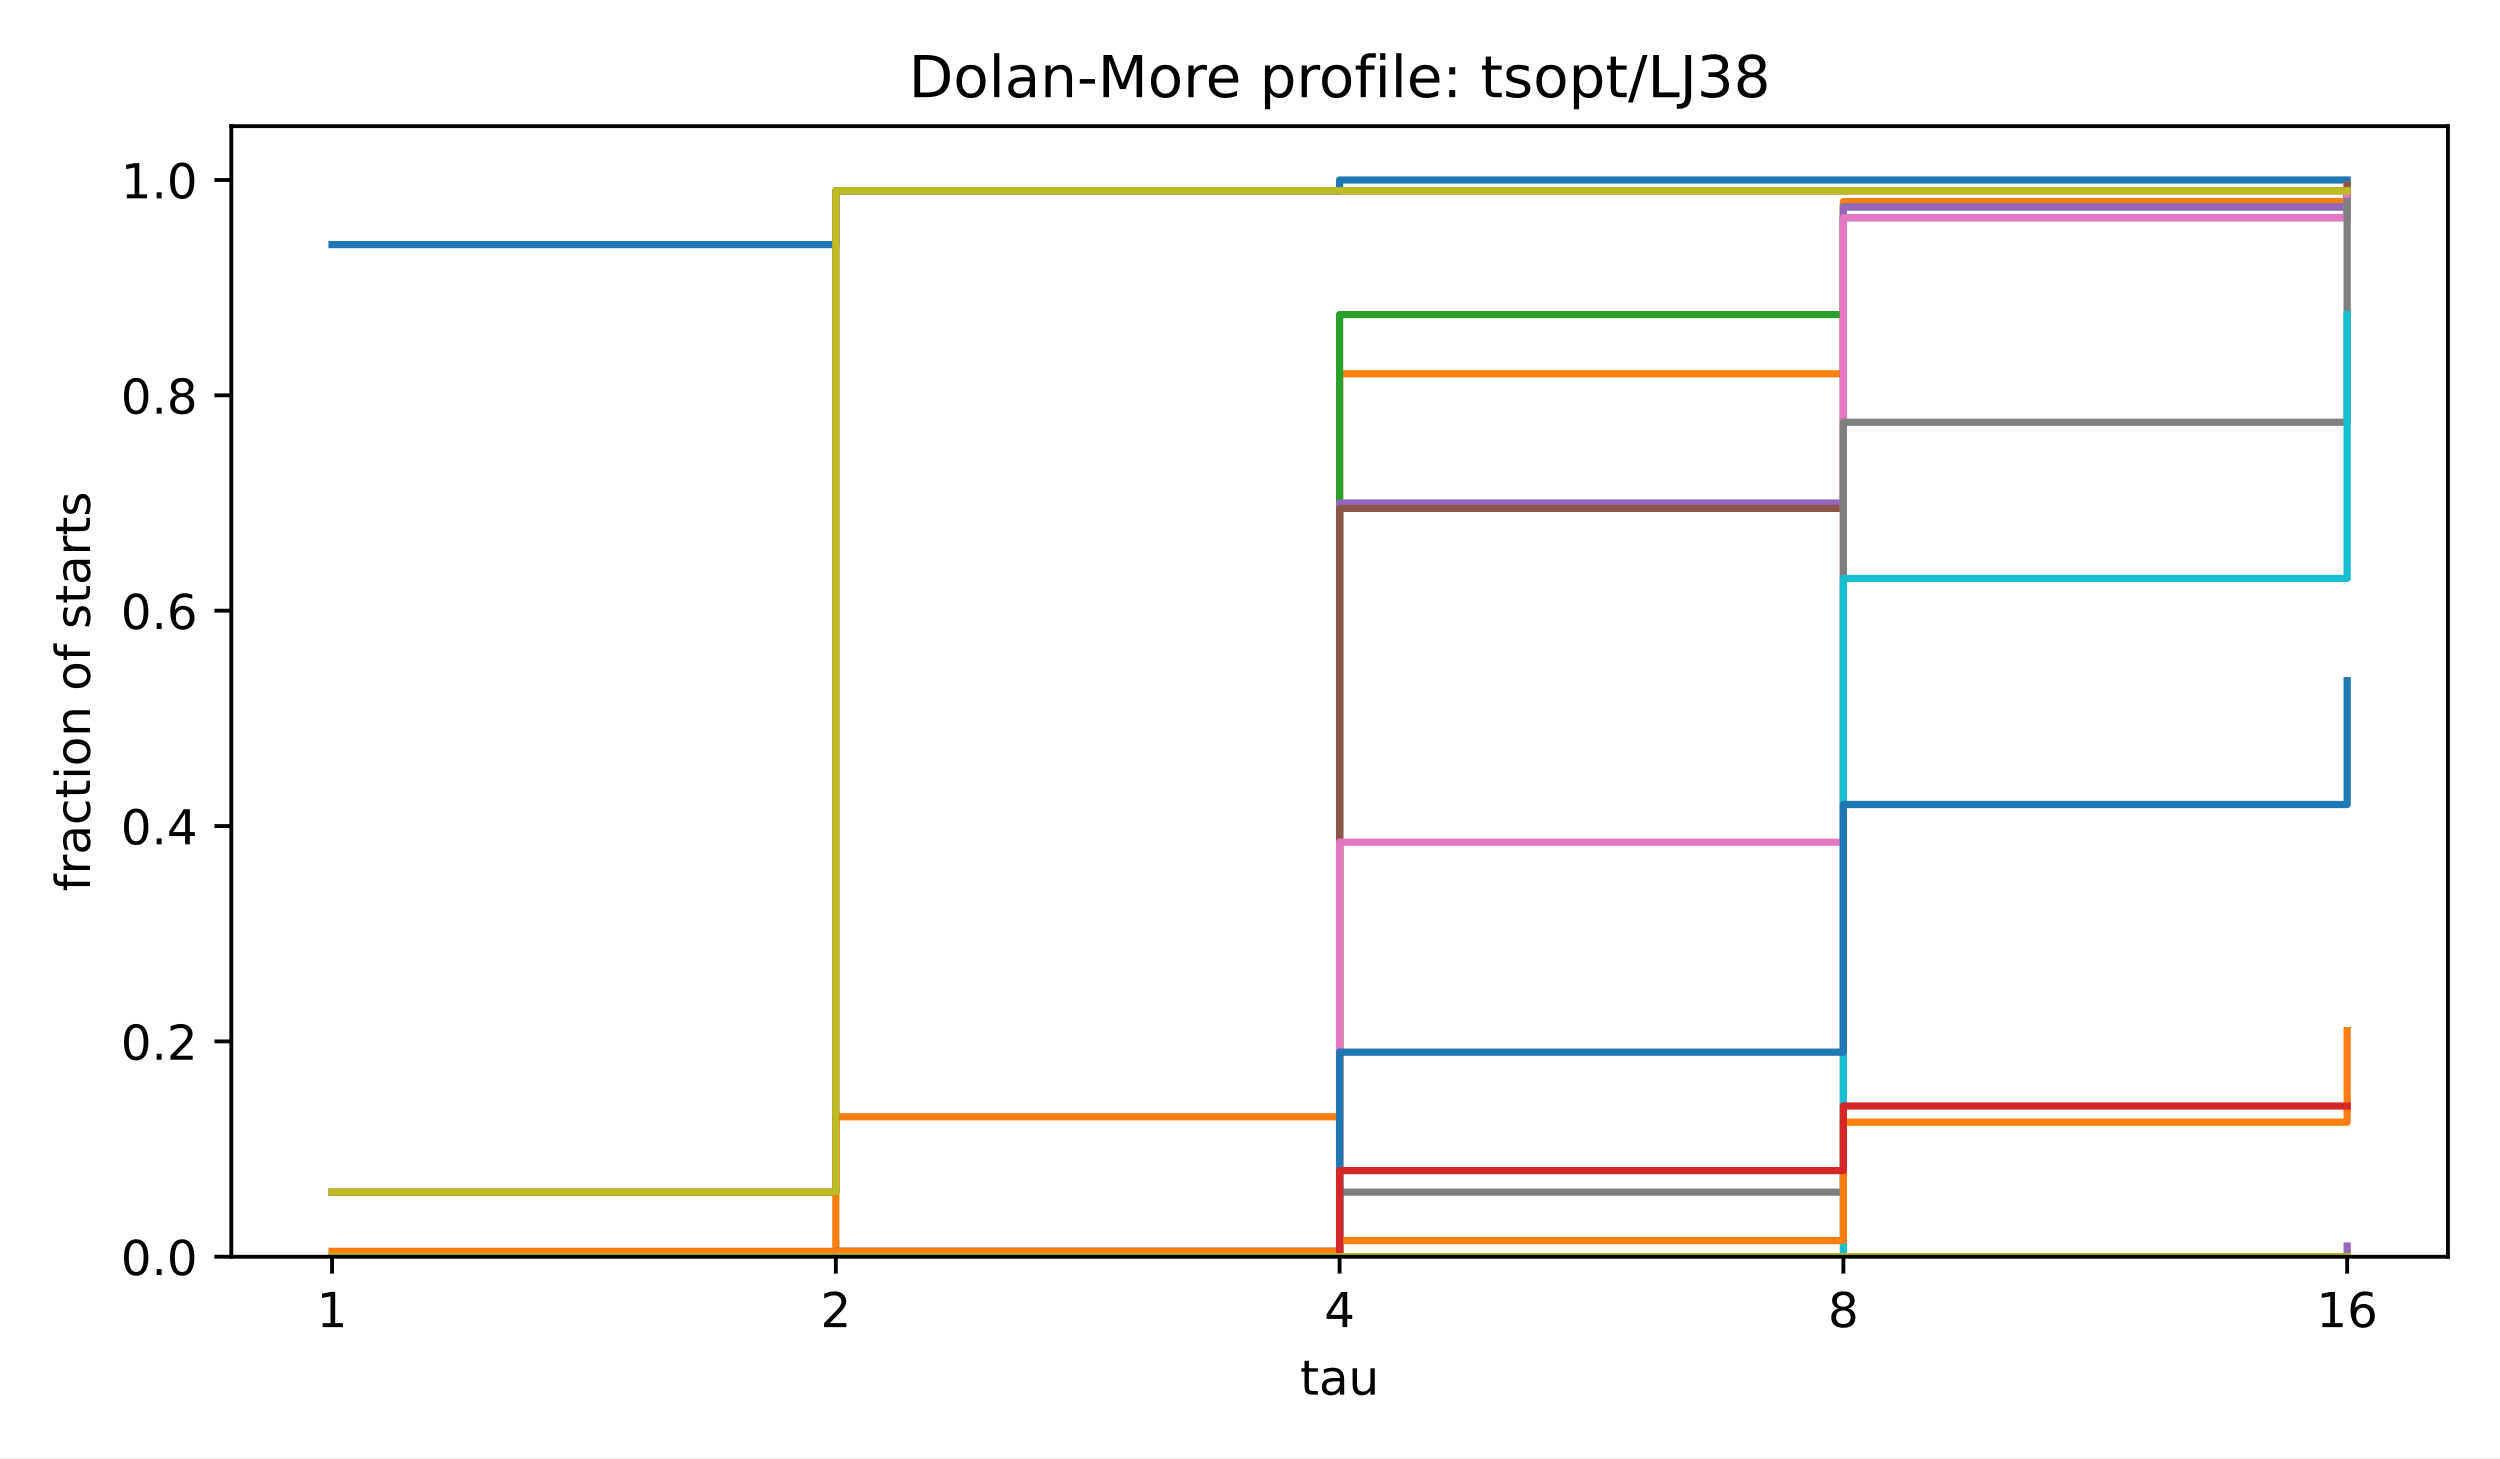
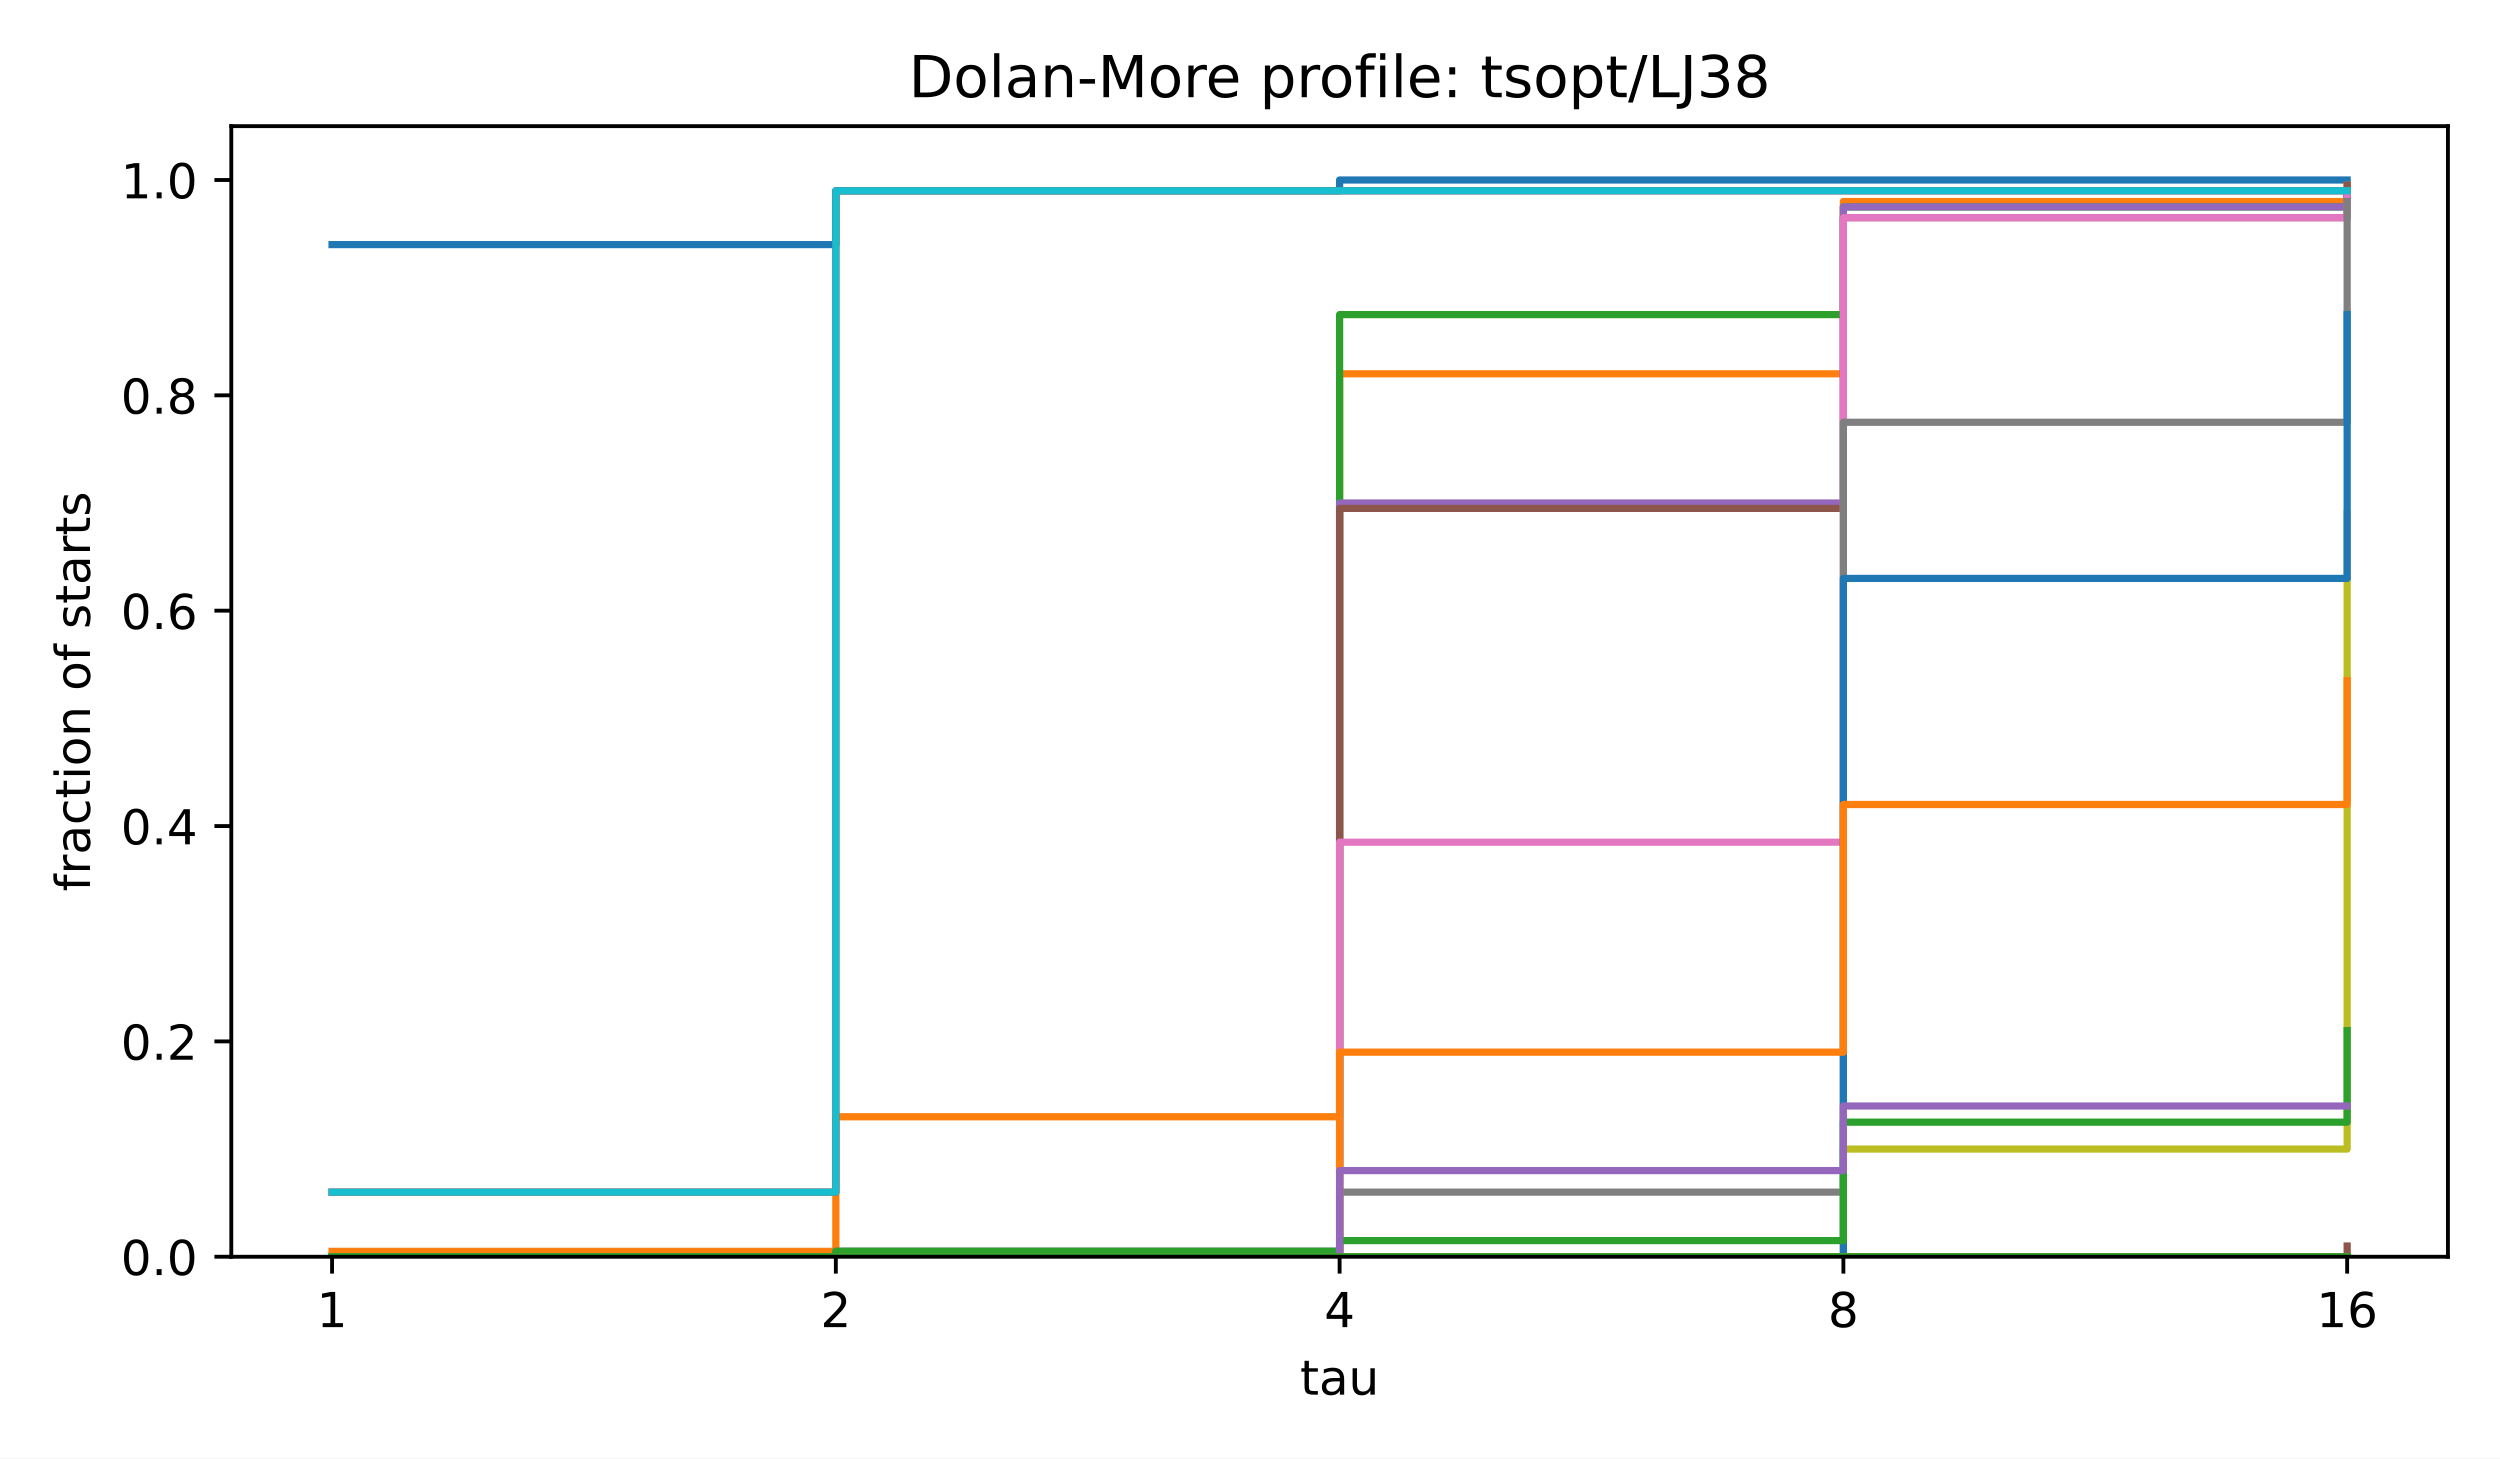
<svg xmlns="http://www.w3.org/2000/svg" xmlns:xlink="http://www.w3.org/1999/xlink" width="518.4pt" height="302.4pt" viewBox="0 0 518.4 302.4" version="1.1">
  <defs>
    <style type="text/css">*{stroke-linejoin: round; stroke-linecap: butt}</style>
  </defs>
  <g id="figure_1">
    <g id="patch_1">
      <path d="M 0 302.4  L 518.4 302.4  L 518.4 0  L 0 0  z " style="fill: #ffffff" />
    </g>
    <g id="axes_1">
      <g id="patch_2">
        <path d="M 47.962 260.6  L 507.6 260.6  L 507.6 26.16  L 47.962 26.16  z " style="fill: #ffffff" />
      </g>
      <g id="matplotlib.axis_1">
        <g id="xtick_1">
          <g id="line2d_1">
            <defs>
              <path id="m8ea4d47d77" d="M 0 0  L 0 3.5  " style="stroke: #000000; stroke-width: 0.8" />
            </defs>
            <g>
              <use xlink:href="#m8ea4d47d77" x="68.855" y="260.6" style="stroke: #000000; stroke-width: 0.8" />
            </g>
          </g>
          <g id="text_1">
            <text style="font-size: 10px; font-family: 'DejaVu Sans', 'Bitstream Vera Sans', 'Computer Modern Sans Serif', 'Lucida Grande', 'Verdana', 'Geneva', 'Lucid', 'Arial', 'Helvetica', 'Avant Garde', sans-serif; text-anchor: middle" x="68.855" y="275.198" transform="rotate(-0 68.85496 275.1977)">1</text>
          </g>
        </g>
        <g id="xtick_2">
          <g id="line2d_2">
            <g>
              <use xlink:href="#m8ea4d47d77" x="173.318" y="260.6" style="stroke: #000000; stroke-width: 0.8" />
            </g>
          </g>
          <g id="text_2">
            <text style="font-size: 10px; font-family: 'DejaVu Sans', 'Bitstream Vera Sans', 'Computer Modern Sans Serif', 'Lucida Grande', 'Verdana', 'Geneva', 'Lucid', 'Arial', 'Helvetica', 'Avant Garde', sans-serif; text-anchor: middle" x="173.318" y="275.198" transform="rotate(-0 173.3181 275.1977)">2</text>
          </g>
        </g>
        <g id="xtick_3">
          <g id="line2d_3">
            <g>
              <use xlink:href="#m8ea4d47d77" x="277.781" y="260.6" style="stroke: #000000; stroke-width: 0.8" />
            </g>
          </g>
          <g id="text_3">
            <text style="font-size: 10px; font-family: 'DejaVu Sans', 'Bitstream Vera Sans', 'Computer Modern Sans Serif', 'Lucida Grande', 'Verdana', 'Geneva', 'Lucid', 'Arial', 'Helvetica', 'Avant Garde', sans-serif; text-anchor: middle" x="277.781" y="275.198" transform="rotate(-0 277.7812 275.1977)">4</text>
          </g>
        </g>
        <g id="xtick_4">
          <g id="line2d_4">
            <g>
              <use xlink:href="#m8ea4d47d77" x="382.244" y="260.6" style="stroke: #000000; stroke-width: 0.8" />
            </g>
          </g>
          <g id="text_4">
            <text style="font-size: 10px; font-family: 'DejaVu Sans', 'Bitstream Vera Sans', 'Computer Modern Sans Serif', 'Lucida Grande', 'Verdana', 'Geneva', 'Lucid', 'Arial', 'Helvetica', 'Avant Garde', sans-serif; text-anchor: middle" x="382.244" y="275.198" transform="rotate(-0 382.2443 275.1977)">8</text>
          </g>
        </g>
        <g id="xtick_5">
          <g id="line2d_5">
            <g>
              <use xlink:href="#m8ea4d47d77" x="486.707" y="260.6" style="stroke: #000000; stroke-width: 0.8" />
            </g>
          </g>
          <g id="text_5">
            <text style="font-size: 10px; font-family: 'DejaVu Sans', 'Bitstream Vera Sans', 'Computer Modern Sans Serif', 'Lucida Grande', 'Verdana', 'Geneva', 'Lucid', 'Arial', 'Helvetica', 'Avant Garde', sans-serif; text-anchor: middle" x="486.707" y="275.198" transform="rotate(-0 486.7074 275.1977)">16</text>
          </g>
        </g>
        <g id="text_6">
          <text style="font-size: 10px; font-family: 'DejaVu Sans', 'Bitstream Vera Sans', 'Computer Modern Sans Serif', 'Lucida Grande', 'Verdana', 'Geneva', 'Lucid', 'Arial', 'Helvetica', 'Avant Garde', sans-serif; text-anchor: middle" x="277.781" y="289.198" transform="rotate(-0 277.7812 289.1977)">tau</text>
        </g>
      </g>
      <g id="matplotlib.axis_2">
        <g id="ytick_1">
          <g id="line2d_6">
            <defs>
              <path id="md659df78fa" d="M 0 0  L -3.5 0  " style="stroke: #000000; stroke-width: 0.8" />
            </defs>
            <g>
              <use xlink:href="#md659df78fa" x="47.962" y="260.6" style="stroke: #000000; stroke-width: 0.8" />
            </g>
          </g>
          <g id="text_7">
            <text style="font-size: 10px; font-family: 'DejaVu Sans', 'Bitstream Vera Sans', 'Computer Modern Sans Serif', 'Lucida Grande', 'Verdana', 'Geneva', 'Lucid', 'Arial', 'Helvetica', 'Avant Garde', sans-serif; text-anchor: end" x="40.962" y="264.399" transform="rotate(-0 40.96234 264.3988)">0.0</text>
          </g>
        </g>
        <g id="ytick_2">
          <g id="line2d_7">
            <g>
              <use xlink:href="#md659df78fa" x="47.962" y="215.945" style="stroke: #000000; stroke-width: 0.8" />
            </g>
          </g>
          <g id="text_8">
            <text style="font-size: 10px; font-family: 'DejaVu Sans', 'Bitstream Vera Sans', 'Computer Modern Sans Serif', 'Lucida Grande', 'Verdana', 'Geneva', 'Lucid', 'Arial', 'Helvetica', 'Avant Garde', sans-serif; text-anchor: end" x="40.962" y="219.744" transform="rotate(-0 40.96234 219.7436)">0.2</text>
          </g>
        </g>
        <g id="ytick_3">
          <g id="line2d_8">
            <g>
              <use xlink:href="#md659df78fa" x="47.962" y="171.29" style="stroke: #000000; stroke-width: 0.8" />
            </g>
          </g>
          <g id="text_9">
            <text style="font-size: 10px; font-family: 'DejaVu Sans', 'Bitstream Vera Sans', 'Computer Modern Sans Serif', 'Lucida Grande', 'Verdana', 'Geneva', 'Lucid', 'Arial', 'Helvetica', 'Avant Garde', sans-serif; text-anchor: end" x="40.962" y="175.088" transform="rotate(-0 40.96234 175.0884)">0.4</text>
          </g>
        </g>
        <g id="ytick_4">
          <g id="line2d_9">
            <g>
              <use xlink:href="#md659df78fa" x="47.962" y="126.634" style="stroke: #000000; stroke-width: 0.8" />
            </g>
          </g>
          <g id="text_10">
            <text style="font-size: 10px; font-family: 'DejaVu Sans', 'Bitstream Vera Sans', 'Computer Modern Sans Serif', 'Lucida Grande', 'Verdana', 'Geneva', 'Lucid', 'Arial', 'Helvetica', 'Avant Garde', sans-serif; text-anchor: end" x="40.962" y="130.433" transform="rotate(-0 40.96234 130.4331)">0.6</text>
          </g>
        </g>
        <g id="ytick_5">
          <g id="line2d_10">
            <g>
              <use xlink:href="#md659df78fa" x="47.962" y="81.979" style="stroke: #000000; stroke-width: 0.8" />
            </g>
          </g>
          <g id="text_11">
            <text style="font-size: 10px; font-family: 'DejaVu Sans', 'Bitstream Vera Sans', 'Computer Modern Sans Serif', 'Lucida Grande', 'Verdana', 'Geneva', 'Lucid', 'Arial', 'Helvetica', 'Avant Garde', sans-serif; text-anchor: end" x="40.962" y="85.778" transform="rotate(-0 40.96234 85.77788)">0.8</text>
          </g>
        </g>
        <g id="ytick_6">
          <g id="line2d_11">
            <g>
              <use xlink:href="#md659df78fa" x="47.962" y="37.324" style="stroke: #000000; stroke-width: 0.8" />
            </g>
          </g>
          <g id="text_12">
            <text style="font-size: 10px; font-family: 'DejaVu Sans', 'Bitstream Vera Sans', 'Computer Modern Sans Serif', 'Lucida Grande', 'Verdana', 'Geneva', 'Lucid', 'Arial', 'Helvetica', 'Avant Garde', sans-serif; text-anchor: end" x="40.962" y="41.123" transform="rotate(-0 40.96234 41.12264)">1.0</text>
          </g>
        </g>
        <g id="text_13">
          <text style="font-size: 10px; font-family: 'DejaVu Sans', 'Bitstream Vera Sans', 'Computer Modern Sans Serif', 'Lucida Grande', 'Verdana', 'Geneva', 'Lucid', 'Arial', 'Helvetica', 'Avant Garde', sans-serif; text-anchor: middle" x="18.657" y="143.38" transform="rotate(-90 18.65687 143.38)">fraction of starts</text>
        </g>
      </g>
      <g id="line2d_12">
        <path d="M 68.855 50.72  L 173.318 50.72  L 173.318 39.557  L 277.781 39.557  L 277.781 37.324  L 382.244 37.324  L 382.244 37.324  L 486.707 37.324  L 486.707 37.324  " clip-path="url(#p4e380cea4b)" style="fill: none; stroke: #1f77b4; stroke-width: 1.5; stroke-linecap: square" />
      </g>
      <g id="line2d_13">
        <path d="M 68.855 259.484  L 173.318 259.484  L 173.318 231.574  L 277.781 231.574  L 277.781 77.514  L 382.244 77.514  L 382.244 41.789  L 486.707 41.789  L 486.707 38.44  " clip-path="url(#p4e380cea4b)" style="fill: none; stroke: #ff7f0e; stroke-width: 1.5; stroke-linecap: square" />
      </g>
      <g id="line2d_14">
        <path d="M 68.855 260.6  L 173.318 260.6  L 173.318 259.484  L 277.781 259.484  L 277.781 65.233  L 382.244 65.233  L 382.244 42.906  L 486.707 42.906  L 486.707 39.557  " clip-path="url(#p4e380cea4b)" style="fill: none; stroke: #2ca02c; stroke-width: 1.5; stroke-linecap: square" />
      </g>
      <g id="line2d_15">
        <path d="M 68.855 247.203  L 173.318 247.203  L 173.318 39.557  L 277.781 39.557  L 277.781 39.557  L 382.244 39.557  L 382.244 39.557  L 486.707 39.557  L 486.707 39.557  " clip-path="url(#p4e380cea4b)" style="fill: none; stroke: #d62728; stroke-width: 1.5; stroke-linecap: square" />
      </g>
      <g id="line2d_16">
        <path d="M 68.855 260.6  L 173.318 260.6  L 173.318 259.484  L 277.781 259.484  L 277.781 104.307  L 382.244 104.307  L 382.244 42.906  L 486.707 42.906  L 486.707 40.673  " clip-path="url(#p4e380cea4b)" style="fill: none; stroke: #9467bd; stroke-width: 1.5; stroke-linecap: square" />
      </g>
      <g id="line2d_17">
        <path d="M 68.855 260.6  L 173.318 260.6  L 173.318 260.6  L 277.781 260.6  L 277.781 105.423  L 382.244 105.423  L 382.244 45.138  L 486.707 45.138  L 486.707 38.44  " clip-path="url(#p4e380cea4b)" style="fill: none; stroke: #8c564b; stroke-width: 1.5; stroke-linecap: square" />
      </g>
      <g id="line2d_18">
        <path d="M 68.855 260.6  L 173.318 260.6  L 173.318 260.6  L 277.781 260.6  L 277.781 174.639  L 382.244 174.639  L 382.244 45.138  L 486.707 45.138  L 486.707 40.673  " clip-path="url(#p4e380cea4b)" style="fill: none; stroke: #e377c2; stroke-width: 1.5; stroke-linecap: square" />
      </g>
      <g id="line2d_19">
        <path d="M 68.855 260.6  L 173.318 260.6  L 173.318 260.6  L 277.781 260.6  L 277.781 247.203  L 382.244 247.203  L 382.244 87.561  L 486.707 87.561  L 486.707 41.789  " clip-path="url(#p4e380cea4b)" style="fill: none; stroke: #7f7f7f; stroke-width: 1.5; stroke-linecap: square" />
      </g>
      <g id="line2d_20">
-         <path d="M 68.855 247.203  L 173.318 247.203  L 173.318 39.557  L 277.781 39.557  L 277.781 39.557  L 382.244 39.557  L 382.244 39.557  L 486.707 39.557  L 486.707 39.557  " clip-path="url(#p4e380cea4b)" style="fill: none; stroke: #bcbd22; stroke-width: 1.5; stroke-linecap: square" />
+         <path d="M 68.855 260.6  L 173.318 260.6  L 173.318 260.6  L 277.781 260.6  L 277.781 260.6  L 382.244 260.6  L 382.244 238.272  L 486.707 238.272  L 486.707 106.539  " clip-path="url(#p4e380cea4b)" style="fill: none; stroke: #bcbd22; stroke-width: 1.5; stroke-linecap: square" />
      </g>
      <g id="line2d_21">
-         <path d="M 68.855 260.6  L 173.318 260.6  L 173.318 260.6  L 277.781 260.6  L 277.781 260.6  L 382.244 260.6  L 382.244 119.936  L 486.707 119.936  L 486.707 65.233  " clip-path="url(#p4e380cea4b)" style="fill: none; stroke: #17becf; stroke-width: 1.5; stroke-linecap: square" />
+         <path d="M 68.855 247.203  L 173.318 247.203  L 173.318 39.557  L 277.781 39.557  L 277.781 39.557  L 382.244 39.557  L 382.244 39.557  L 486.707 39.557  L 486.707 39.557  " clip-path="url(#p4e380cea4b)" style="fill: none; stroke: #17becf; stroke-width: 1.5; stroke-linecap: square" />
      </g>
      <g id="line2d_22">
-         <path d="M 68.855 260.6  L 173.318 260.6  L 173.318 260.6  L 277.781 260.6  L 277.781 218.178  L 382.244 218.178  L 382.244 166.824  L 486.707 166.824  L 486.707 141.147  " clip-path="url(#p4e380cea4b)" style="fill: none; stroke: #1f77b4; stroke-width: 1.5; stroke-linecap: square" />
+         <path d="M 68.855 260.6  L 173.318 260.6  L 173.318 260.6  L 277.781 260.6  L 277.781 260.6  L 382.244 260.6  L 382.244 119.936  L 486.707 119.936  L 486.707 65.233  " clip-path="url(#p4e380cea4b)" style="fill: none; stroke: #1f77b4; stroke-width: 1.5; stroke-linecap: square" />
      </g>
      <g id="line2d_23">
-         <path d="M 68.855 260.6  L 173.318 260.6  L 173.318 259.484  L 277.781 259.484  L 277.781 257.251  L 382.244 257.251  L 382.244 232.69  L 486.707 232.69  L 486.707 213.712  " clip-path="url(#p4e380cea4b)" style="fill: none; stroke: #ff7f0e; stroke-width: 1.5; stroke-linecap: square" />
+         <path d="M 68.855 260.6  L 173.318 260.6  L 173.318 260.6  L 277.781 260.6  L 277.781 218.178  L 382.244 218.178  L 382.244 166.824  L 486.707 166.824  L 486.707 141.147  " clip-path="url(#p4e380cea4b)" style="fill: none; stroke: #ff7f0e; stroke-width: 1.5; stroke-linecap: square" />
      </g>
      <g id="line2d_24">
-         <path d="M 68.855 260.6  L 173.318 260.6  L 173.318 260.6  L 277.781 260.6  L 277.781 260.6  L 382.244 260.6  L 382.244 260.6  L 486.707 260.6  L 486.707 260.6  " clip-path="url(#p4e380cea4b)" style="fill: none; stroke: #2ca02c; stroke-width: 1.5; stroke-linecap: square" />
+         <path d="M 68.855 260.6  L 173.318 260.6  L 173.318 259.484  L 277.781 259.484  L 277.781 257.251  L 382.244 257.251  L 382.244 232.69  L 486.707 232.69  L 486.707 213.712  " clip-path="url(#p4e380cea4b)" style="fill: none; stroke: #2ca02c; stroke-width: 1.5; stroke-linecap: square" />
      </g>
      <g id="line2d_25">
-         <path d="M 68.855 260.6  L 173.318 260.6  L 173.318 260.6  L 277.781 260.6  L 277.781 242.738  L 382.244 242.738  L 382.244 229.341  L 486.707 229.341  L 486.707 229.341  " clip-path="url(#p4e380cea4b)" style="fill: none; stroke: #d62728; stroke-width: 1.5; stroke-linecap: square" />
+         <path d="M 68.855 260.6  L 173.318 260.6  L 173.318 260.6  L 277.781 260.6  L 277.781 260.6  L 382.244 260.6  L 382.244 260.6  L 486.707 260.6  L 486.707 260.6  " clip-path="url(#p4e380cea4b)" style="fill: none; stroke: #d62728; stroke-width: 1.5; stroke-linecap: square" />
      </g>
      <g id="line2d_26">
-         <path d="M 68.855 260.6  L 173.318 260.6  L 173.318 260.6  L 277.781 260.6  L 277.781 260.6  L 382.244 260.6  L 382.244 260.6  L 486.707 260.6  L 486.707 258.367  " clip-path="url(#p4e380cea4b)" style="fill: none; stroke: #9467bd; stroke-width: 1.5; stroke-linecap: square" />
+         <path d="M 68.855 260.6  L 173.318 260.6  L 173.318 260.6  L 277.781 260.6  L 277.781 242.738  L 382.244 242.738  L 382.244 229.341  L 486.707 229.341  L 486.707 229.341  " clip-path="url(#p4e380cea4b)" style="fill: none; stroke: #9467bd; stroke-width: 1.5; stroke-linecap: square" />
      </g>
      <g id="line2d_27">
-         <path d="M 68.855 260.6  L 173.318 260.6  L 173.318 260.6  L 277.781 260.6  L 277.781 260.6  L 382.244 260.6  L 382.244 260.6  L 486.707 260.6  L 486.707 260.6  " clip-path="url(#p4e380cea4b)" style="fill: none; stroke: #8c564b; stroke-width: 1.5; stroke-linecap: square" />
+         <path d="M 68.855 260.6  L 173.318 260.6  L 173.318 260.6  L 277.781 260.6  L 277.781 260.6  L 382.244 260.6  L 382.244 260.6  L 486.707 260.6  L 486.707 258.367  " clip-path="url(#p4e380cea4b)" style="fill: none; stroke: #8c564b; stroke-width: 1.5; stroke-linecap: square" />
      </g>
      <g id="line2d_28">
        <path d="M 68.855 260.6  L 173.318 260.6  L 173.318 260.6  L 277.781 260.6  L 277.781 260.6  L 382.244 260.6  L 382.244 260.6  L 486.707 260.6  L 486.707 260.6  " clip-path="url(#p4e380cea4b)" style="fill: none; stroke: #e377c2; stroke-width: 1.5; stroke-linecap: square" />
      </g>
      <g id="line2d_29">
        <path d="M 68.855 260.6  L 173.318 260.6  L 173.318 260.6  L 277.781 260.6  L 277.781 260.6  L 382.244 260.6  L 382.244 260.6  L 486.707 260.6  L 486.707 260.6  " clip-path="url(#p4e380cea4b)" style="fill: none; stroke: #7f7f7f; stroke-width: 1.5; stroke-linecap: square" />
      </g>
      <g id="line2d_30">
        <path d="M 68.855 260.6  L 173.318 260.6  L 173.318 260.6  L 277.781 260.6  L 277.781 260.6  L 382.244 260.6  L 382.244 260.6  L 486.707 260.6  L 486.707 260.6  " clip-path="url(#p4e380cea4b)" style="fill: none; stroke: #bcbd22; stroke-width: 1.5; stroke-linecap: square" />
+       </g>
+       <g id="line2d_31">
+         <path d="M 68.855 260.6  L 173.318 260.6  L 173.318 260.6  L 277.781 260.6  L 277.781 260.6  L 382.244 260.6  L 382.244 260.6  L 486.707 260.6  L 486.707 260.6  " clip-path="url(#p4e380cea4b)" style="fill: none; stroke: #17becf; stroke-width: 1.5; stroke-linecap: square" />
+       </g>
+       <g id="line2d_32">
+         <path d="M 68.855 260.6  L 173.318 260.6  L 173.318 260.6  L 277.781 260.6  L 277.781 260.6  L 382.244 260.6  L 382.244 260.6  L 486.707 260.6  L 486.707 260.6  " clip-path="url(#p4e380cea4b)" style="fill: none; stroke: #1f77b4; stroke-width: 1.5; stroke-linecap: square" />
+       </g>
+       <g id="line2d_33">
+         <path d="M 68.855 260.6  L 173.318 260.6  L 173.318 260.6  L 277.781 260.6  L 277.781 260.6  L 382.244 260.6  L 382.244 260.6  L 486.707 260.6  L 486.707 260.6  " clip-path="url(#p4e380cea4b)" style="fill: none; stroke: #ff7f0e; stroke-width: 1.5; stroke-linecap: square" />
+       </g>
+       <g id="line2d_34">
+         <path d="M 68.855 260.6  L 173.318 260.6  L 173.318 260.6  L 277.781 260.6  L 277.781 260.6  L 382.244 260.6  L 382.244 260.6  L 486.707 260.6  L 486.707 260.6  " clip-path="url(#p4e380cea4b)" style="fill: none; stroke: #2ca02c; stroke-width: 1.5; stroke-linecap: square" />
      </g>
      <g id="patch_3">
        <path d="M 47.962 260.6  L 47.962 26.16  " style="fill: none; stroke: #000000; stroke-width: 0.8; stroke-linejoin: miter; stroke-linecap: square" />
      </g>
      <g id="patch_4">
        <path d="M 507.6 260.6  L 507.6 26.16  " style="fill: none; stroke: #000000; stroke-width: 0.8; stroke-linejoin: miter; stroke-linecap: square" />
      </g>
      <g id="patch_5">
        <path d="M 47.962 260.6  L 507.6 260.6  " style="fill: none; stroke: #000000; stroke-width: 0.8; stroke-linejoin: miter; stroke-linecap: square" />
      </g>
      <g id="patch_6">
        <path d="M 47.962 26.16  L 507.6 26.16  " style="fill: none; stroke: #000000; stroke-width: 0.8; stroke-linejoin: miter; stroke-linecap: square" />
      </g>
      <g id="text_14">
        <text style="font-size: 12px; font-family: 'DejaVu Sans', 'Bitstream Vera Sans', 'Computer Modern Sans Serif', 'Lucida Grande', 'Verdana', 'Geneva', 'Lucid', 'Arial', 'Helvetica', 'Avant Garde', sans-serif; text-anchor: middle" x="277.781" y="20.16" transform="rotate(-0 277.7812 20.16)">Dolan-More profile: tsopt/LJ38</text>
      </g>
    </g>
  </g>
  <defs>
    <clipPath id="p4e380cea4b">
      <rect x="47.962" y="26.16" width="459.638" height="234.44" />
    </clipPath>
  </defs>
</svg>
